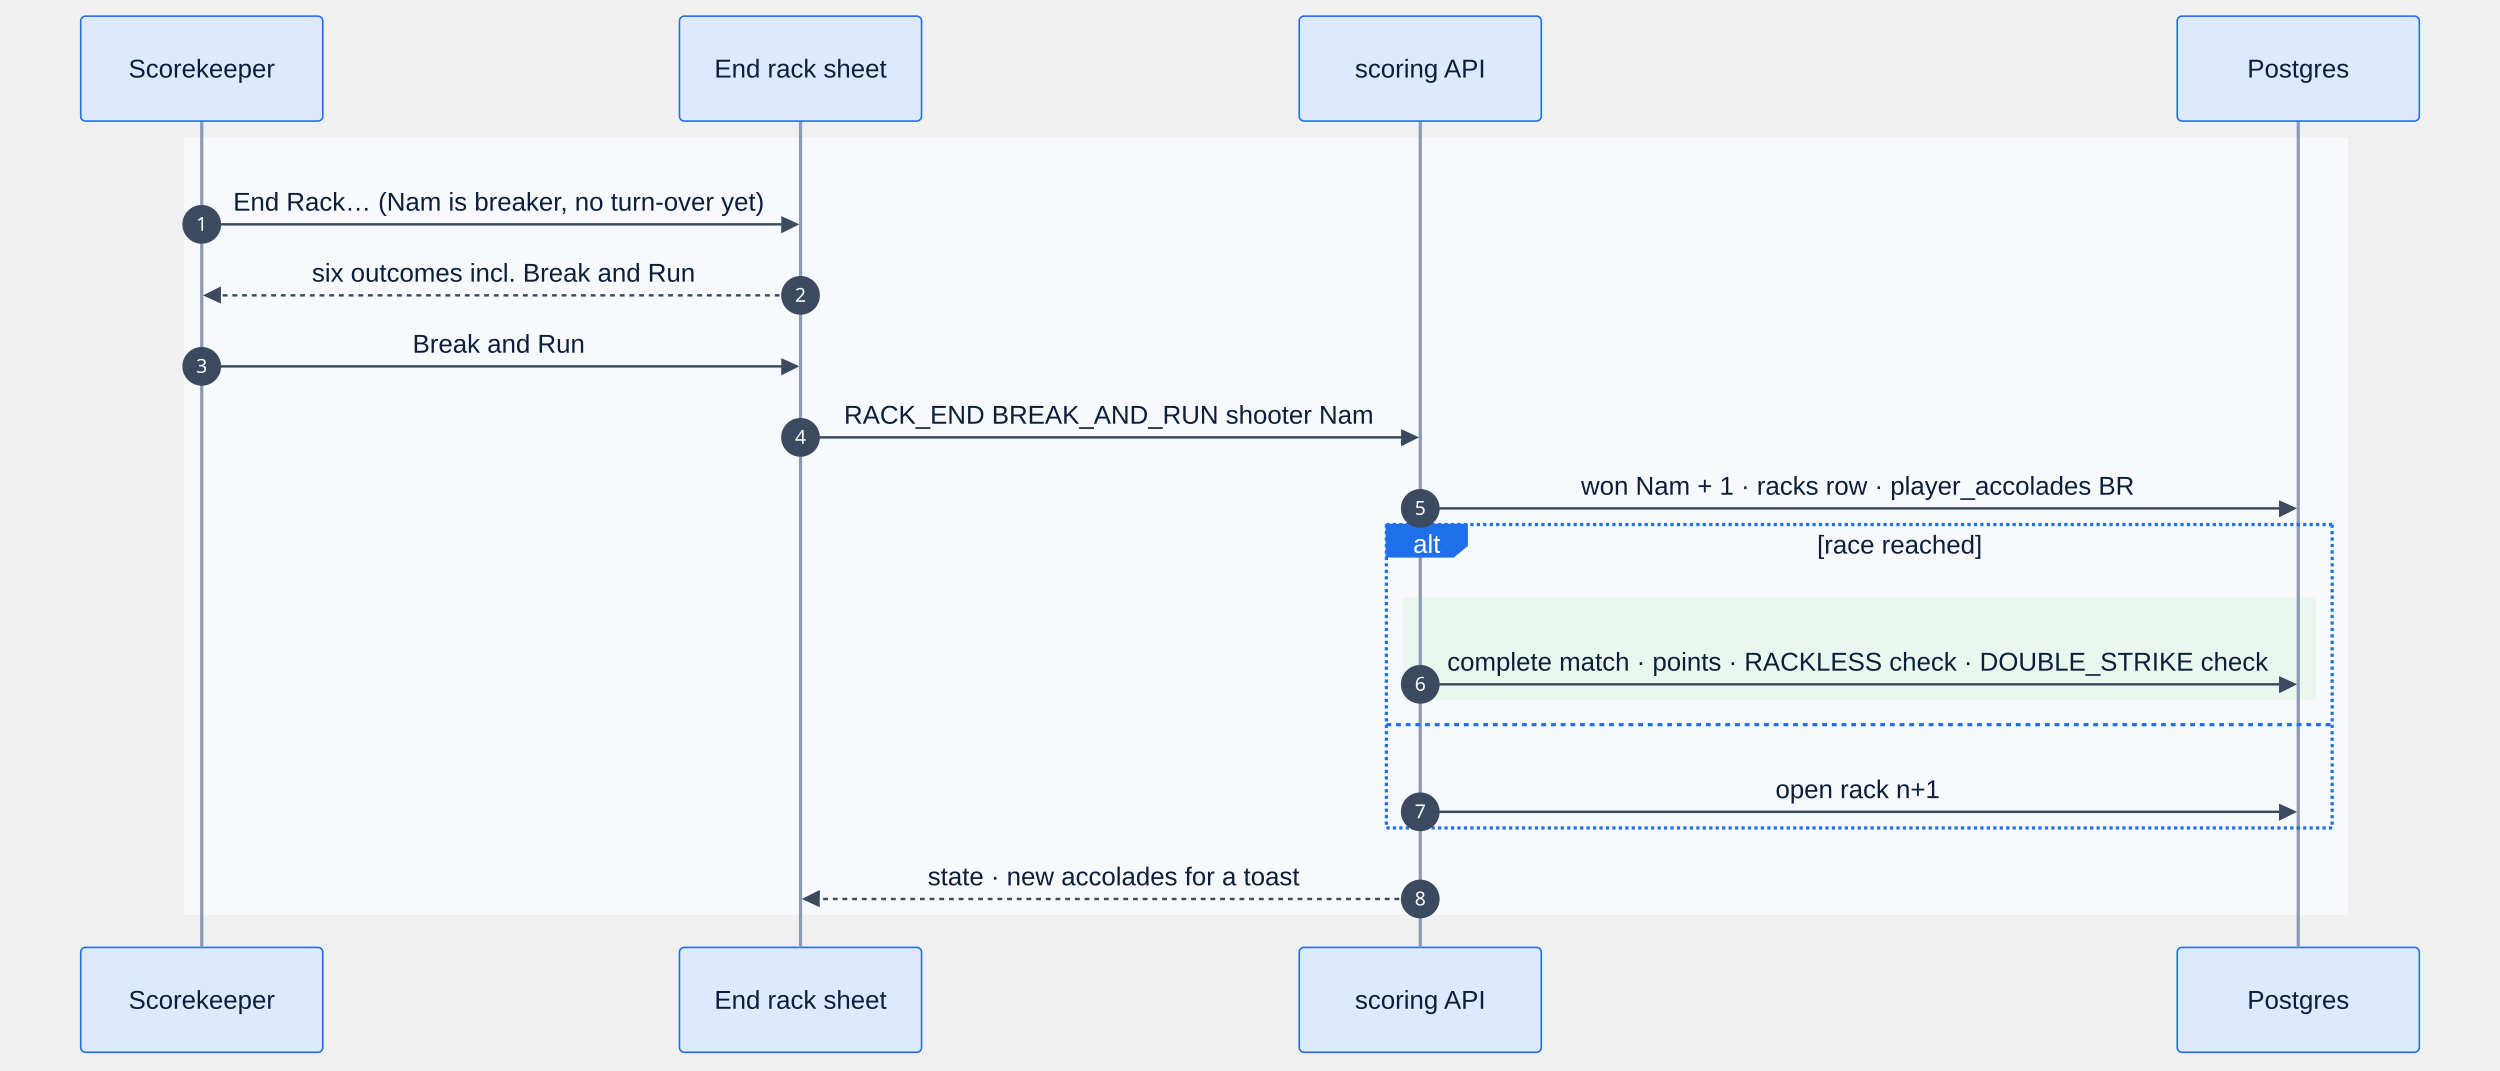
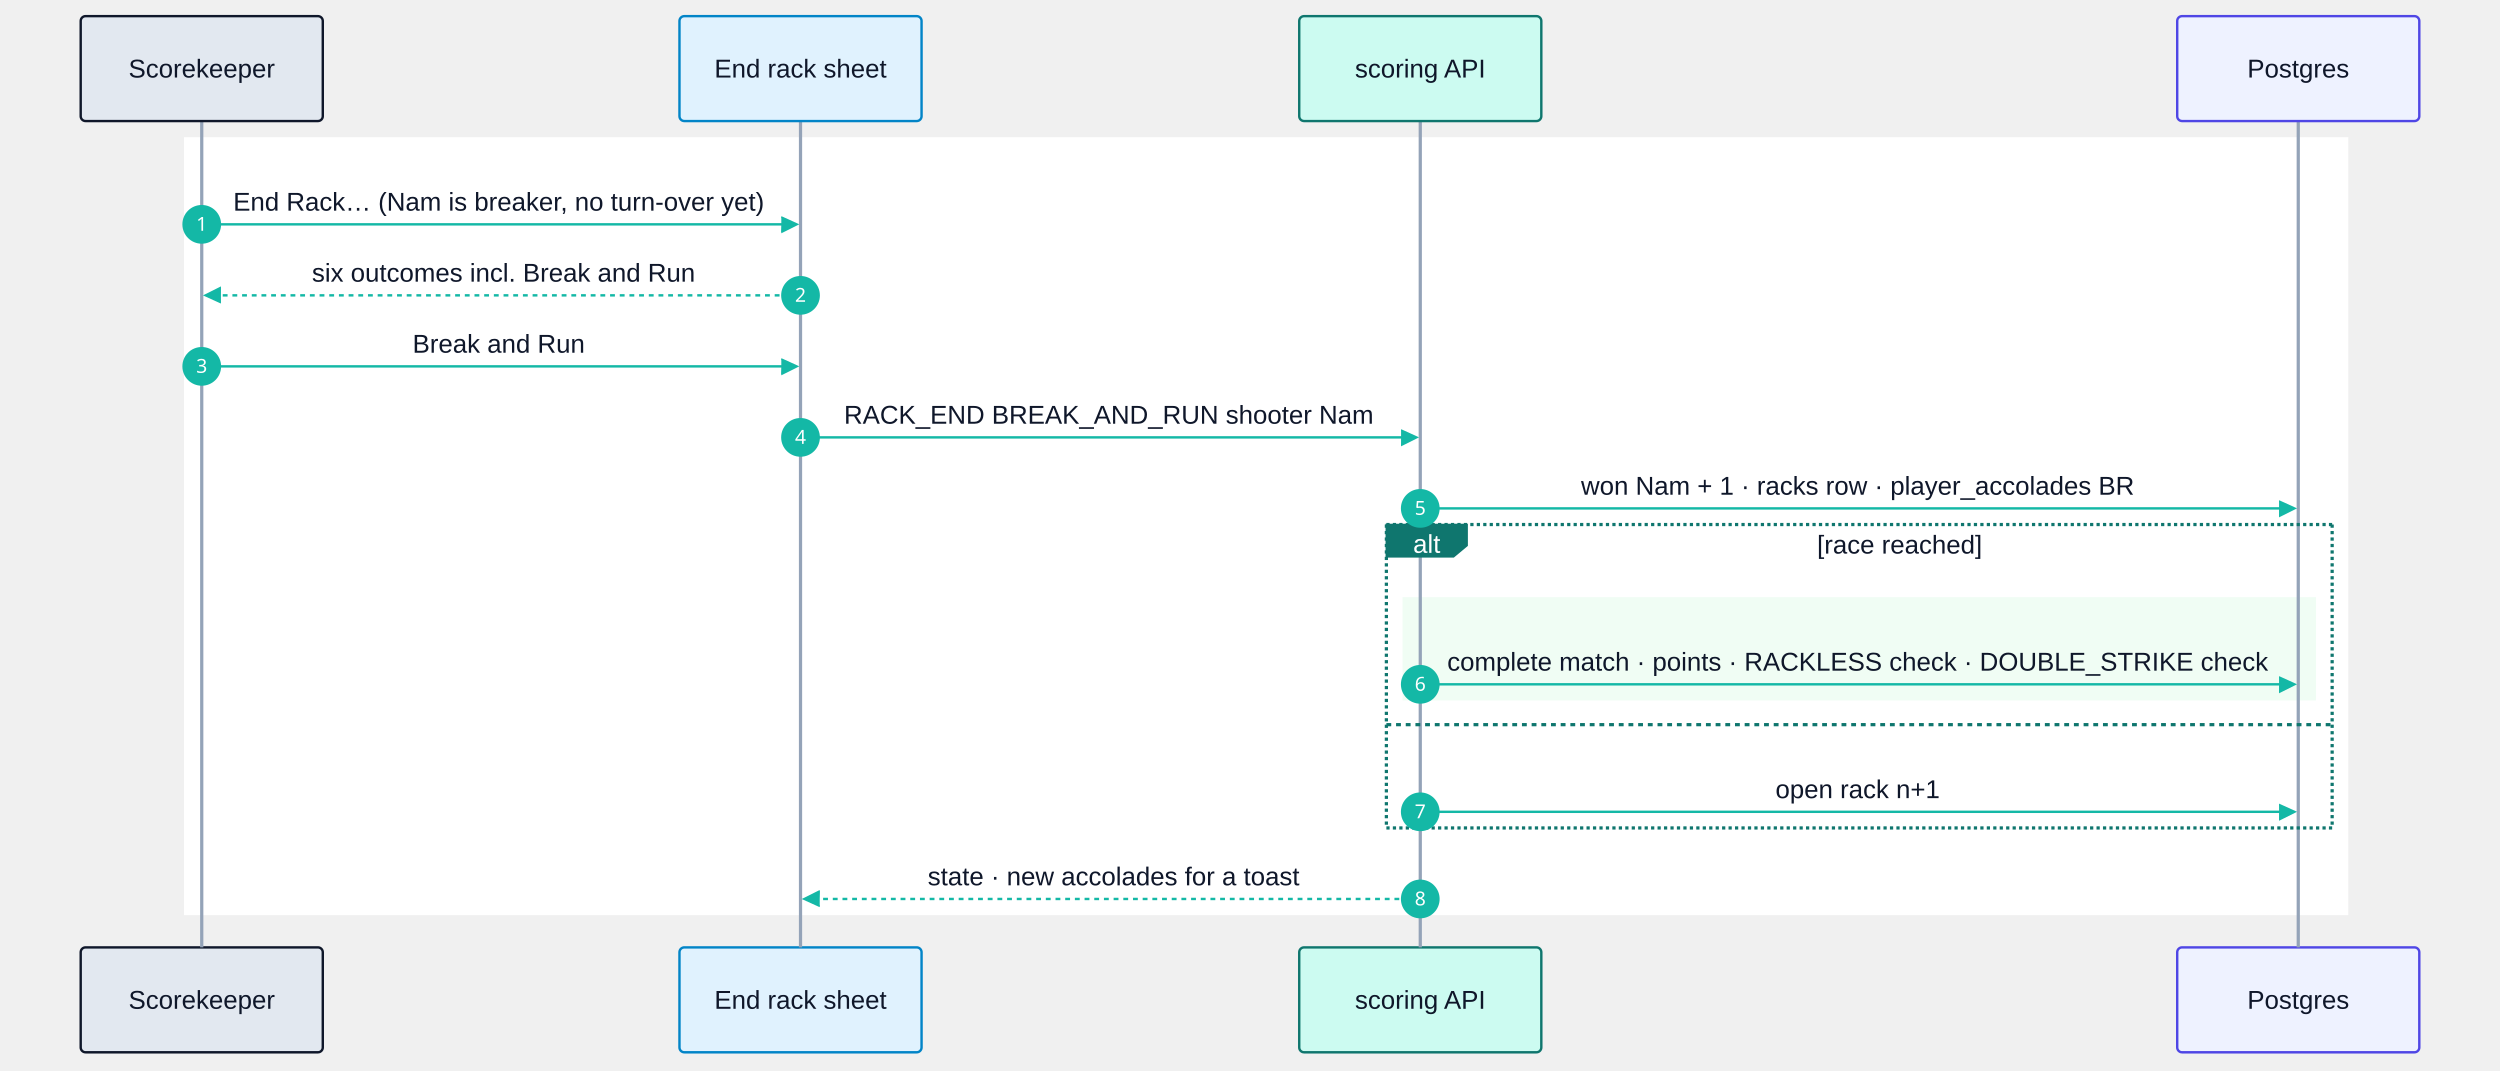
- <svg xmlns="http://www.w3.org/2000/svg" id="d-60c822d8" width="100%" style="max-width: 1549px; background-color: white;" viewBox="-50 -10 1549 663" role="graphics-document document" aria-roledescription="sequence">
-   <rect x="64" y="75" fill="rgb(247,249,252)" width="1341" height="482" class="rect" />
-   <rect x="819" y="360" fill="rgb(234,247,239)" width="566" height="64" class="rect" />
+ <svg xmlns="http://www.w3.org/2000/svg" id="d-2a0216c9" width="100%" style="max-width: 1549px; background-color: rgb(248, 250, 252);" viewBox="-50 -10 1549 663" role="graphics-document document" aria-roledescription="sequence">
+   <style>#d-2a0216c9 rect.actor[name='S']{fill:#E2E8F0 !important;stroke:#0F172A !important;stroke-width:1.5px} #d-2a0216c9 rect.actor[name='FE']{fill:#E0F2FE !important;stroke:#0284C7 !important;stroke-width:1.5px} #d-2a0216c9 rect.actor[name='API']{fill:#CCFBF1 !important;stroke:#0F766E !important;stroke-width:1.5px} #d-2a0216c9 rect.actor[name='DB']{fill:#EEF2FF !important;stroke:#4F46E5 !important;stroke-width:1.5px}</style>
+   <rect x="64" y="75" fill="rgb(255,255,255)" width="1341" height="482" class="rect" />
+   <rect x="819" y="360" fill="rgb(240,253,244)" width="566" height="64" class="rect" />
  <g>
    <rect x="1299" y="577" fill="#eaeaea" stroke="#666" width="150" height="65" name="DB" rx="3" ry="3" class="actor actor-bottom" />
    <text x="1374" y="609.5" dominant-baseline="central" alignment-baseline="central" class="actor actor-box" style="text-anchor: middle; font-size: 16px; font-weight: 400;">
      <tspan x="1374" dy="0">Postgres</tspan>
    </text>
  </g>
  <g>
    <rect x="755" y="577" fill="#eaeaea" stroke="#666" width="150" height="65" name="API" rx="3" ry="3" class="actor actor-bottom" />
    <text x="830" y="609.5" dominant-baseline="central" alignment-baseline="central" class="actor actor-box" style="text-anchor: middle; font-size: 16px; font-weight: 400;">
      <tspan x="830" dy="0">scoring API</tspan>
    </text>
  </g>
  <g>
    <rect x="371" y="577" fill="#eaeaea" stroke="#666" width="150" height="65" name="FE" rx="3" ry="3" class="actor actor-bottom" />
    <text x="446" y="609.5" dominant-baseline="central" alignment-baseline="central" class="actor actor-box" style="text-anchor: middle; font-size: 16px; font-weight: 400;">
      <tspan x="446" dy="0">End rack sheet</tspan>
    </text>
  </g>
  <g>
    <rect x="0" y="577" fill="#eaeaea" stroke="#666" width="150" height="65" name="S" rx="3" ry="3" class="actor actor-bottom" />
    <text x="75" y="609.5" dominant-baseline="central" alignment-baseline="central" class="actor actor-box" style="text-anchor: middle; font-size: 16px; font-weight: 400;">
      <tspan x="75" dy="0">Scorekeeper</tspan>
    </text>
  </g>
  <g>
    <line id="actor3" x1="1374" y1="65" x2="1374" y2="577" class="actor-line 200" stroke-width="0.5px" stroke="#999" name="DB" data-et="life-line" data-id="DB" />
    <g id="root-3" data-et="participant" data-type="participant" data-id="DB">
      <rect x="1299" y="0" fill="#eaeaea" stroke="#666" width="150" height="65" name="DB" rx="3" ry="3" class="actor actor-top" />
      <text x="1374" y="32.5" dominant-baseline="central" alignment-baseline="central" class="actor actor-box" style="text-anchor: middle; font-size: 16px; font-weight: 400;">
        <tspan x="1374" dy="0">Postgres</tspan>
      </text>
    </g>
  </g>
  <g>
    <line id="actor2" x1="830" y1="65" x2="830" y2="577" class="actor-line 200" stroke-width="0.5px" stroke="#999" name="API" data-et="life-line" data-id="API" />
    <g id="root-2" data-et="participant" data-type="participant" data-id="API">
      <rect x="755" y="0" fill="#eaeaea" stroke="#666" width="150" height="65" name="API" rx="3" ry="3" class="actor actor-top" />
      <text x="830" y="32.5" dominant-baseline="central" alignment-baseline="central" class="actor actor-box" style="text-anchor: middle; font-size: 16px; font-weight: 400;">
        <tspan x="830" dy="0">scoring API</tspan>
      </text>
    </g>
  </g>
  <g>
    <line id="actor1" x1="446" y1="65" x2="446" y2="577" class="actor-line 200" stroke-width="0.5px" stroke="#999" name="FE" data-et="life-line" data-id="FE" />
    <g id="root-1" data-et="participant" data-type="participant" data-id="FE">
      <rect x="371" y="0" fill="#eaeaea" stroke="#666" width="150" height="65" name="FE" rx="3" ry="3" class="actor actor-top" />
      <text x="446" y="32.5" dominant-baseline="central" alignment-baseline="central" class="actor actor-box" style="text-anchor: middle; font-size: 16px; font-weight: 400;">
        <tspan x="446" dy="0">End rack sheet</tspan>
      </text>
    </g>
  </g>
  <g>
    <line id="actor0" x1="75" y1="65" x2="75" y2="577" class="actor-line 200" stroke-width="0.5px" stroke="#999" name="S" data-et="life-line" data-id="S" />
    <g id="root-0" data-et="participant" data-type="participant" data-id="S">
      <rect x="0" y="0" fill="#eaeaea" stroke="#666" width="150" height="65" name="S" rx="3" ry="3" class="actor actor-top" />
      <text x="75" y="32.5" dominant-baseline="central" alignment-baseline="central" class="actor actor-box" style="text-anchor: middle; font-size: 16px; font-weight: 400;">
        <tspan x="75" dy="0">Scorekeeper</tspan>
      </text>
    </g>
  </g>
-   <style>#d-60c822d8{font-family:Arial;font-size:14px;fill:#0B1F3A;}@keyframes edge-animation-frame{from{stroke-dashoffset:0;}}@keyframes dash{to{stroke-dashoffset:0;}}#d-60c822d8 .edge-animation-slow{stroke-dasharray:9,5!important;stroke-dashoffset:900;animation:dash 50s linear infinite;stroke-linecap:round;}#d-60c822d8 .edge-animation-fast{stroke-dasharray:9,5!important;stroke-dashoffset:900;animation:dash 20s linear infinite;stroke-linecap:round;}#d-60c822d8 .error-icon{fill:#FFF6E5;}#d-60c822d8 .error-text{fill:#00091a;stroke:#00091a;}#d-60c822d8 .edge-thickness-normal{stroke-width:1px;}#d-60c822d8 .edge-thickness-thick{stroke-width:3.5px;}#d-60c822d8 .edge-pattern-solid{stroke-dasharray:0;}#d-60c822d8 .edge-thickness-invisible{stroke-width:0;fill:none;}#d-60c822d8 .edge-pattern-dashed{stroke-dasharray:3;}#d-60c822d8 .edge-pattern-dotted{stroke-dasharray:2;}#d-60c822d8 .marker{fill:#5B6B82;stroke:#5B6B82;}#d-60c822d8 .marker.cross{stroke:#5B6B82;}#d-60c822d8 svg{font-family:Arial;font-size:14px;}#d-60c822d8 p{margin:0;}#d-60c822d8 .actor{stroke:#1F6FEB;fill:#DCE9FF;stroke-width:1;}#d-60c822d8 rect.actor.outer-path[data-look="neo"]{filter:drop-shadow( 1px 2px 2px rgba(185,185,185,1));}#d-60c822d8 rect.note[data-look="neo"]{stroke:#E0A100;fill:#FFF6E5;filter:drop-shadow( 1px 2px 2px rgba(185,185,185,1));}#d-60c822d8 text.actor&gt;tspan{fill:#0B1F3A;stroke:none;}#d-60c822d8 .actor-line{stroke:#8A9BB3;}#d-60c822d8 .innerArc{stroke-width:1.5;stroke-dasharray:none;}#d-60c822d8 .messageLine0{stroke-width:1.5;stroke-dasharray:none;stroke:#3B4A5E;}#d-60c822d8 .messageLine1{stroke-width:1.5;stroke-dasharray:2,2;stroke:#3B4A5E;}#d-60c822d8 [id$="-arrowhead"] path{fill:#3B4A5E;stroke:#3B4A5E;}#d-60c822d8 .sequenceNumber{fill:#FFFFFF;}#d-60c822d8 [id$="-sequencenumber"]{fill:#3B4A5E;}#d-60c822d8 [id$="-crosshead"] path{fill:#3B4A5E;stroke:#3B4A5E;}#d-60c822d8 .messageText{fill:#0B1F3A;stroke:none;}#d-60c822d8 .labelBox{stroke:#1F6FEB;fill:#1F6FEB;filter:none;}#d-60c822d8 .labelText,#d-60c822d8 .labelText&gt;tspan{fill:#FFFFFF;stroke:none;}#d-60c822d8 .loopText,#d-60c822d8 .loopText&gt;tspan{fill:#0B1F3A;stroke:none;}#d-60c822d8 .sectionTitle,#d-60c822d8 .sectionTitle&gt;tspan{fill:#0B1F3A;stroke:none;}#d-60c822d8 .loopLine{stroke-width:2px;stroke-dasharray:2,2;stroke:#1F6FEB;fill:#1F6FEB;}#d-60c822d8 .note{stroke:#E0A100;fill:#FFF6E5;}#d-60c822d8 .noteText,#d-60c822d8 .noteText&gt;tspan{fill:#3D2E00;stroke:none;font-weight:normal;}#d-60c822d8 .activation0{fill:#C7DBFF;stroke:#1F6FEB;}#d-60c822d8 .activation1{fill:#C7DBFF;stroke:#1F6FEB;}#d-60c822d8 .activation2{fill:#C7DBFF;stroke:#1F6FEB;}#d-60c822d8 .actorPopupMenu{position:absolute;}#d-60c822d8 .actorPopupMenuPanel{position:absolute;fill:#DCE9FF;box-shadow:0px 8px 16px 0px rgba(0,0,0,0.2);filter:drop-shadow(3px 5px 2px rgb(0 0 0 / 0.4));}#d-60c822d8 .actor-man circle,#d-60c822d8 line{fill:#DCE9FF;stroke-width:2px;}#d-60c822d8 g rect.rect{filter:drop-shadow( 1px 2px 2px rgba(185,185,185,1));stroke:#1F6FEB;}#d-60c822d8 .node .neo-node{stroke:#1F6FEB;}#d-60c822d8 [data-look="neo"].node rect,#d-60c822d8 [data-look="neo"].cluster rect,#d-60c822d8 [data-look="neo"].node polygon{stroke:url(#d-60c822d8-gradient);filter:drop-shadow( 1px 2px 2px rgba(185,185,185,1));}#d-60c822d8 [data-look="neo"].swimlane.cluster rect{filter:none;}#d-60c822d8 [data-look="neo"].node path{stroke:url(#d-60c822d8-gradient);stroke-width:1px;}#d-60c822d8 [data-look="neo"].node .outer-path{filter:drop-shadow( 1px 2px 2px rgba(185,185,185,1));}#d-60c822d8 [data-look="neo"].node .neo-line path{stroke:#1F6FEB;filter:none;}#d-60c822d8 [data-look="neo"].node circle{stroke:url(#d-60c822d8-gradient);filter:drop-shadow( 1px 2px 2px rgba(185,185,185,1));}#d-60c822d8 [data-look="neo"].node circle .state-start{fill:#000000;}#d-60c822d8 [data-look="neo"].icon-shape .icon{fill:url(#d-60c822d8-gradient);filter:drop-shadow( 1px 2px 2px rgba(185,185,185,1));}#d-60c822d8 [data-look="neo"].icon-shape .icon-neo path{stroke:url(#d-60c822d8-gradient);filter:drop-shadow( 1px 2px 2px rgba(185,185,185,1));}#d-60c822d8 :root{--mermaid-font-family:"trebuchet ms",verdana,arial,sans-serif;}</style>
+   <style>#d-2a0216c9{font-family:Arial;font-size:14px;fill:#0F172A;}@keyframes edge-animation-frame{from{stroke-dashoffset:0;}}@keyframes dash{to{stroke-dashoffset:0;}}#d-2a0216c9 .edge-animation-slow{stroke-dasharray:9,5!important;stroke-dashoffset:900;animation:dash 50s linear infinite;stroke-linecap:round;}#d-2a0216c9 .edge-animation-fast{stroke-dasharray:9,5!important;stroke-dashoffset:900;animation:dash 20s linear infinite;stroke-linecap:round;}#d-2a0216c9 .error-icon{fill:#F1F5F9;}#d-2a0216c9 .error-text{fill:#0e0a06;stroke:#0e0a06;}#d-2a0216c9 .edge-thickness-normal{stroke-width:1px;}#d-2a0216c9 .edge-thickness-thick{stroke-width:3.5px;}#d-2a0216c9 .edge-pattern-solid{stroke-dasharray:0;}#d-2a0216c9 .edge-thickness-invisible{stroke-width:0;fill:none;}#d-2a0216c9 .edge-pattern-dashed{stroke-dasharray:3;}#d-2a0216c9 .edge-pattern-dotted{stroke-dasharray:2;}#d-2a0216c9 .marker{fill:#14B8A6;stroke:#14B8A6;}#d-2a0216c9 .marker.cross{stroke:#14B8A6;}#d-2a0216c9 svg{font-family:Arial;font-size:14px;}#d-2a0216c9 p{margin:0;}#d-2a0216c9 .actor{stroke:#475569;fill:#F1F5F9;stroke-width:1;}#d-2a0216c9 rect.actor.outer-path[data-look="neo"]{filter:drop-shadow( 1px 2px 2px rgba(185,185,185,1));}#d-2a0216c9 rect.note[data-look="neo"]{stroke:#14B8A6;fill:#FFFFFF;filter:drop-shadow( 1px 2px 2px rgba(185,185,185,1));}#d-2a0216c9 text.actor&gt;tspan{fill:#0F172A;stroke:none;}#d-2a0216c9 .actor-line{stroke:#94A3B8;}#d-2a0216c9 .innerArc{stroke-width:1.5;stroke-dasharray:none;}#d-2a0216c9 .messageLine0{stroke-width:1.5;stroke-dasharray:none;stroke:#14B8A6;}#d-2a0216c9 .messageLine1{stroke-width:1.5;stroke-dasharray:2,2;stroke:#14B8A6;}#d-2a0216c9 [id$="-arrowhead"] path{fill:#14B8A6;stroke:#14B8A6;}#d-2a0216c9 .sequenceNumber{fill:#FFFFFF;}#d-2a0216c9 [id$="-sequencenumber"]{fill:#14B8A6;}#d-2a0216c9 [id$="-crosshead"] path{fill:#14B8A6;stroke:#14B8A6;}#d-2a0216c9 .messageText{fill:#0F172A;stroke:none;}#d-2a0216c9 .labelBox{stroke:#0F766E;fill:#0F766E;filter:none;}#d-2a0216c9 .labelText,#d-2a0216c9 .labelText&gt;tspan{fill:#FFFFFF;stroke:none;}#d-2a0216c9 .loopText,#d-2a0216c9 .loopText&gt;tspan{fill:#0F172A;stroke:none;}#d-2a0216c9 .sectionTitle,#d-2a0216c9 .sectionTitle&gt;tspan{fill:#0F172A;stroke:none;}#d-2a0216c9 .loopLine{stroke-width:2px;stroke-dasharray:2,2;stroke:#0F766E;fill:#0F766E;}#d-2a0216c9 .note{stroke:#14B8A6;fill:#FFFFFF;}#d-2a0216c9 .noteText,#d-2a0216c9 .noteText&gt;tspan{fill:#0F172A;stroke:none;font-weight:normal;}#d-2a0216c9 .activation0{fill:#CCFBF1;stroke:#0F766E;}#d-2a0216c9 .activation1{fill:#CCFBF1;stroke:#0F766E;}#d-2a0216c9 .activation2{fill:#CCFBF1;stroke:#0F766E;}#d-2a0216c9 .actorPopupMenu{position:absolute;}#d-2a0216c9 .actorPopupMenuPanel{position:absolute;fill:#F1F5F9;box-shadow:0px 8px 16px 0px rgba(0,0,0,0.2);filter:drop-shadow(3px 5px 2px rgb(0 0 0 / 0.4));}#d-2a0216c9 .actor-man circle,#d-2a0216c9 line{fill:#F1F5F9;stroke-width:2px;}#d-2a0216c9 g rect.rect{filter:drop-shadow( 1px 2px 2px rgba(185,185,185,1));stroke:#475569;}#d-2a0216c9 .node .neo-node{stroke:#475569;}#d-2a0216c9 [data-look="neo"].node rect,#d-2a0216c9 [data-look="neo"].cluster rect,#d-2a0216c9 [data-look="neo"].node polygon{stroke:url(#d-2a0216c9-gradient);filter:drop-shadow( 1px 2px 2px rgba(185,185,185,1));}#d-2a0216c9 [data-look="neo"].swimlane.cluster rect{filter:none;}#d-2a0216c9 [data-look="neo"].node path{stroke:url(#d-2a0216c9-gradient);stroke-width:1px;}#d-2a0216c9 [data-look="neo"].node .outer-path{filter:drop-shadow( 1px 2px 2px rgba(185,185,185,1));}#d-2a0216c9 [data-look="neo"].node .neo-line path{stroke:#475569;filter:none;}#d-2a0216c9 [data-look="neo"].node circle{stroke:url(#d-2a0216c9-gradient);filter:drop-shadow( 1px 2px 2px rgba(185,185,185,1));}#d-2a0216c9 [data-look="neo"].node circle .state-start{fill:#000000;}#d-2a0216c9 [data-look="neo"].icon-shape .icon{fill:url(#d-2a0216c9-gradient);filter:drop-shadow( 1px 2px 2px rgba(185,185,185,1));}#d-2a0216c9 [data-look="neo"].icon-shape .icon-neo path{stroke:url(#d-2a0216c9-gradient);filter:drop-shadow( 1px 2px 2px rgba(185,185,185,1));}#d-2a0216c9 :root{--mermaid-font-family:"trebuchet ms",verdana,arial,sans-serif;}</style>
  <g />
  <defs>
-     <symbol id="d-60c822d8-computer" width="24" height="24">
+     <symbol id="d-2a0216c9-computer" width="24" height="24">
      <path transform="scale(.5)" d="M2 2v13h20v-13h-20zm18 11h-16v-9h16v9zm-10.228 6l.466-1h3.524l.467 1h-4.457zm14.228 3h-24l2-6h2.104l-1.33 4h18.45l-1.297-4h2.073l2 6zm-5-10h-14v-7h14v7z" />
    </symbol>
  </defs>
  <defs>
-     <symbol id="d-60c822d8-database" fill-rule="evenodd" clip-rule="evenodd">
+     <symbol id="d-2a0216c9-database" fill-rule="evenodd" clip-rule="evenodd">
      <path transform="scale(.5)" d="M12.258.001l.256.004.255.005.253.008.251.01.249.012.247.015.246.016.242.019.241.02.239.023.236.024.233.027.231.028.229.031.225.032.223.034.22.036.217.038.214.04.211.041.208.043.205.045.201.046.198.048.194.05.191.051.187.053.183.054.18.056.175.057.172.059.168.06.163.061.16.063.155.064.15.066.074.033.073.033.071.034.07.034.069.035.068.035.067.035.066.035.064.036.064.036.062.036.06.036.06.037.058.037.058.037.055.038.055.038.053.038.052.038.051.039.05.039.048.039.047.039.045.04.044.04.043.04.041.04.04.041.039.041.037.041.036.041.034.041.033.042.032.042.03.042.029.042.027.042.026.043.024.043.023.043.021.043.02.043.018.044.017.043.015.044.013.044.012.044.011.045.009.044.007.045.006.045.004.045.002.045.001.045v17l-.001.045-.002.045-.004.045-.006.045-.007.045-.009.044-.011.045-.012.044-.013.044-.015.044-.017.043-.018.044-.02.043-.021.043-.023.043-.024.043-.026.043-.027.042-.029.042-.03.042-.032.042-.033.042-.034.041-.036.041-.037.041-.039.041-.04.041-.041.04-.043.04-.044.04-.045.04-.047.039-.048.039-.05.039-.051.039-.052.038-.053.038-.055.038-.055.038-.058.037-.058.037-.06.037-.06.036-.062.036-.064.036-.064.036-.066.035-.067.035-.068.035-.069.035-.07.034-.071.034-.073.033-.074.033-.15.066-.155.064-.16.063-.163.061-.168.06-.172.059-.175.057-.18.056-.183.054-.187.053-.191.051-.194.05-.198.048-.201.046-.205.045-.208.043-.211.041-.214.04-.217.038-.22.036-.223.034-.225.032-.229.031-.231.028-.233.027-.236.024-.239.023-.241.02-.242.019-.246.016-.247.015-.249.012-.251.01-.253.008-.255.005-.256.004-.258.001-.258-.001-.256-.004-.255-.005-.253-.008-.251-.01-.249-.012-.247-.015-.245-.016-.243-.019-.241-.02-.238-.023-.236-.024-.234-.027-.231-.028-.228-.031-.226-.032-.223-.034-.22-.036-.217-.038-.214-.04-.211-.041-.208-.043-.204-.045-.201-.046-.198-.048-.195-.05-.19-.051-.187-.053-.184-.054-.179-.056-.176-.057-.172-.059-.167-.06-.164-.061-.159-.063-.155-.064-.151-.066-.074-.033-.072-.033-.072-.034-.07-.034-.069-.035-.068-.035-.067-.035-.066-.035-.064-.036-.063-.036-.062-.036-.061-.036-.06-.037-.058-.037-.057-.037-.056-.038-.055-.038-.053-.038-.052-.038-.051-.039-.049-.039-.049-.039-.046-.039-.046-.04-.044-.04-.043-.04-.041-.04-.04-.041-.039-.041-.037-.041-.036-.041-.034-.041-.033-.042-.032-.042-.03-.042-.029-.042-.027-.042-.026-.043-.024-.043-.023-.043-.021-.043-.02-.043-.018-.044-.017-.043-.015-.044-.013-.044-.012-.044-.011-.045-.009-.044-.007-.045-.006-.045-.004-.045-.002-.045-.001-.045v-17l.001-.045.002-.045.004-.045.006-.045.007-.045.009-.044.011-.045.012-.044.013-.044.015-.044.017-.043.018-.044.02-.043.021-.043.023-.043.024-.043.026-.043.027-.042.029-.042.03-.042.032-.042.033-.042.034-.041.036-.041.037-.041.039-.041.04-.041.041-.04.043-.04.044-.04.046-.04.046-.039.049-.039.049-.039.051-.039.052-.038.053-.038.055-.038.056-.038.057-.037.058-.037.06-.037.061-.036.062-.036.063-.036.064-.036.066-.035.067-.035.068-.035.069-.035.07-.034.072-.034.072-.033.074-.033.151-.066.155-.064.159-.063.164-.061.167-.06.172-.059.176-.057.179-.056.184-.054.187-.053.19-.051.195-.05.198-.048.201-.046.204-.045.208-.043.211-.041.214-.04.217-.038.22-.036.223-.034.226-.032.228-.031.231-.028.234-.027.236-.024.238-.023.241-.02.243-.019.245-.016.247-.015.249-.012.251-.01.253-.008.255-.005.256-.004.258-.001.258.001zm-9.258 20.499v.01l.001.021.003.021.004.022.005.021.006.022.007.022.009.023.01.022.011.023.012.023.013.023.015.023.016.024.017.023.018.024.019.024.021.024.022.025.023.024.024.025.052.049.056.05.061.051.066.051.07.051.075.051.079.052.084.052.088.052.092.052.097.052.102.051.105.052.11.052.114.051.119.051.123.051.127.05.131.05.135.05.139.048.144.049.147.047.152.047.155.047.16.045.163.045.167.043.171.043.176.041.178.041.183.039.187.039.19.037.194.035.197.035.202.033.204.031.209.03.212.029.216.027.219.025.222.024.226.021.23.02.233.018.236.016.24.015.243.012.246.01.249.008.253.005.256.004.259.001.26-.001.257-.004.254-.005.25-.008.247-.011.244-.012.241-.014.237-.016.233-.018.231-.021.226-.021.224-.024.22-.026.216-.027.212-.028.21-.031.205-.031.202-.034.198-.034.194-.036.191-.037.187-.039.183-.04.179-.04.175-.042.172-.043.168-.044.163-.045.16-.046.155-.046.152-.047.148-.048.143-.049.139-.049.136-.05.131-.05.126-.05.123-.051.118-.052.114-.051.11-.052.106-.052.101-.052.096-.052.092-.052.088-.053.083-.051.079-.052.074-.052.07-.051.065-.051.06-.051.056-.05.051-.05.023-.024.023-.025.021-.024.02-.024.019-.024.018-.024.017-.024.015-.023.014-.024.013-.023.012-.023.01-.023.01-.022.008-.022.006-.022.006-.022.004-.022.004-.021.001-.021.001-.021v-4.127l-.077.055-.08.053-.083.054-.085.053-.087.052-.09.052-.093.051-.095.05-.097.05-.1.049-.102.049-.105.048-.106.047-.109.047-.111.046-.114.045-.115.045-.118.044-.12.043-.122.042-.124.042-.126.041-.128.04-.13.04-.132.038-.134.038-.135.037-.138.037-.139.035-.142.035-.143.034-.144.033-.147.032-.148.031-.15.03-.151.03-.153.029-.154.027-.156.027-.158.026-.159.025-.161.024-.162.023-.163.022-.165.021-.166.02-.167.019-.169.018-.169.017-.171.016-.173.015-.173.014-.175.013-.175.012-.177.011-.178.01-.179.008-.179.008-.181.006-.182.005-.182.004-.184.003-.184.002h-.37l-.184-.002-.184-.003-.182-.004-.182-.005-.181-.006-.179-.008-.179-.008-.178-.01-.176-.011-.176-.012-.175-.013-.173-.014-.172-.015-.171-.016-.17-.017-.169-.018-.167-.019-.166-.02-.165-.021-.163-.022-.162-.023-.161-.024-.159-.025-.157-.026-.156-.027-.155-.027-.153-.029-.151-.03-.15-.03-.148-.031-.146-.032-.145-.033-.143-.034-.141-.035-.14-.035-.137-.037-.136-.037-.134-.038-.132-.038-.13-.04-.128-.04-.126-.041-.124-.042-.122-.042-.12-.044-.117-.043-.116-.045-.113-.045-.112-.046-.109-.047-.106-.047-.105-.048-.102-.049-.1-.049-.097-.05-.095-.05-.093-.052-.09-.051-.087-.052-.085-.053-.083-.054-.08-.054-.077-.054v4.127zm0-5.654v.011l.001.021.003.021.004.021.005.022.006.022.007.022.009.022.01.022.011.023.012.023.013.023.015.024.016.023.017.024.018.024.019.024.021.024.022.024.023.025.024.024.052.05.056.05.061.05.066.051.07.051.075.052.079.051.084.052.088.052.092.052.097.052.102.052.105.052.11.051.114.051.119.052.123.05.127.051.131.05.135.049.139.049.144.048.147.048.152.047.155.046.16.045.163.045.167.044.171.042.176.042.178.04.183.04.187.038.19.037.194.036.197.034.202.033.204.032.209.03.212.028.216.027.219.025.222.024.226.022.23.02.233.018.236.016.24.014.243.012.246.01.249.008.253.006.256.003.259.001.26-.001.257-.003.254-.006.25-.008.247-.01.244-.012.241-.015.237-.016.233-.018.231-.02.226-.022.224-.024.22-.025.216-.027.212-.029.21-.03.205-.032.202-.033.198-.035.194-.036.191-.037.187-.039.183-.039.179-.041.175-.042.172-.043.168-.044.163-.045.16-.045.155-.047.152-.047.148-.048.143-.048.139-.05.136-.049.131-.05.126-.051.123-.051.118-.051.114-.052.11-.052.106-.052.101-.052.096-.052.092-.052.088-.052.083-.052.079-.052.074-.051.07-.052.065-.051.06-.05.056-.051.051-.049.023-.025.023-.024.021-.025.02-.024.019-.024.018-.024.017-.024.015-.023.014-.023.013-.024.012-.022.01-.023.01-.023.008-.022.006-.022.006-.022.004-.021.004-.022.001-.021.001-.021v-4.139l-.077.054-.08.054-.083.054-.085.052-.087.053-.09.051-.093.051-.095.051-.097.05-.1.049-.102.049-.105.048-.106.047-.109.047-.111.046-.114.045-.115.044-.118.044-.12.044-.122.042-.124.042-.126.041-.128.04-.13.039-.132.039-.134.038-.135.037-.138.036-.139.036-.142.035-.143.033-.144.033-.147.033-.148.031-.15.03-.151.03-.153.028-.154.028-.156.027-.158.026-.159.025-.161.024-.162.023-.163.022-.165.021-.166.02-.167.019-.169.018-.169.017-.171.016-.173.015-.173.014-.175.013-.175.012-.177.011-.178.009-.179.009-.179.007-.181.007-.182.005-.182.004-.184.003-.184.002h-.37l-.184-.002-.184-.003-.182-.004-.182-.005-.181-.007-.179-.007-.179-.009-.178-.009-.176-.011-.176-.012-.175-.013-.173-.014-.172-.015-.171-.016-.17-.017-.169-.018-.167-.019-.166-.02-.165-.021-.163-.022-.162-.023-.161-.024-.159-.025-.157-.026-.156-.027-.155-.028-.153-.028-.151-.03-.15-.03-.148-.031-.146-.033-.145-.033-.143-.033-.141-.035-.14-.036-.137-.036-.136-.037-.134-.038-.132-.039-.13-.039-.128-.04-.126-.041-.124-.042-.122-.043-.12-.043-.117-.044-.116-.044-.113-.046-.112-.046-.109-.046-.106-.047-.105-.048-.102-.049-.1-.049-.097-.05-.095-.051-.093-.051-.09-.051-.087-.053-.085-.052-.083-.054-.08-.054-.077-.054v4.139zm0-5.666v.011l.001.02.003.022.004.021.005.022.006.021.007.022.009.023.01.022.011.023.012.023.013.023.015.023.016.024.017.024.018.023.019.024.021.025.022.024.023.024.024.025.052.05.056.05.061.05.066.051.07.051.075.052.079.051.084.052.088.052.092.052.097.052.102.052.105.051.11.052.114.051.119.051.123.051.127.05.131.05.135.05.139.049.144.048.147.048.152.047.155.046.16.045.163.045.167.043.171.043.176.042.178.04.183.04.187.038.19.037.194.036.197.034.202.033.204.032.209.03.212.028.216.027.219.025.222.024.226.021.23.02.233.018.236.017.24.014.243.012.246.01.249.008.253.006.256.003.259.001.26-.001.257-.003.254-.006.25-.008.247-.01.244-.013.241-.014.237-.016.233-.018.231-.02.226-.022.224-.024.22-.025.216-.027.212-.029.21-.03.205-.032.202-.033.198-.035.194-.036.191-.037.187-.039.183-.039.179-.041.175-.042.172-.043.168-.044.163-.045.16-.045.155-.047.152-.047.148-.048.143-.049.139-.049.136-.049.131-.051.126-.05.123-.051.118-.052.114-.051.11-.052.106-.052.101-.052.096-.052.092-.052.088-.052.083-.052.079-.052.074-.052.07-.051.065-.051.06-.051.056-.05.051-.049.023-.025.023-.025.021-.024.02-.024.019-.024.018-.024.017-.024.015-.023.014-.024.013-.023.012-.023.01-.022.01-.023.008-.022.006-.022.006-.022.004-.022.004-.021.001-.021.001-.021v-4.153l-.077.054-.08.054-.083.053-.085.053-.087.053-.09.051-.093.051-.095.051-.097.05-.1.049-.102.048-.105.048-.106.048-.109.046-.111.046-.114.046-.115.044-.118.044-.12.043-.122.043-.124.042-.126.041-.128.04-.13.039-.132.039-.134.038-.135.037-.138.036-.139.036-.142.034-.143.034-.144.033-.147.032-.148.032-.15.03-.151.03-.153.028-.154.028-.156.027-.158.026-.159.024-.161.024-.162.023-.163.023-.165.021-.166.02-.167.019-.169.018-.169.017-.171.016-.173.015-.173.014-.175.013-.175.012-.177.01-.178.01-.179.009-.179.007-.181.006-.182.006-.182.004-.184.003-.184.001-.185.001-.185-.001-.184-.001-.184-.003-.182-.004-.182-.006-.181-.006-.179-.007-.179-.009-.178-.01-.176-.01-.176-.012-.175-.013-.173-.014-.172-.015-.171-.016-.17-.017-.169-.018-.167-.019-.166-.02-.165-.021-.163-.023-.162-.023-.161-.024-.159-.024-.157-.026-.156-.027-.155-.028-.153-.028-.151-.03-.15-.03-.148-.032-.146-.032-.145-.033-.143-.034-.141-.034-.14-.036-.137-.036-.136-.037-.134-.038-.132-.039-.13-.039-.128-.041-.126-.041-.124-.041-.122-.043-.12-.043-.117-.044-.116-.044-.113-.046-.112-.046-.109-.046-.106-.048-.105-.048-.102-.048-.1-.05-.097-.049-.095-.051-.093-.051-.09-.052-.087-.052-.085-.053-.083-.053-.08-.054-.077-.054v4.153zm8.74-8.179l-.257.004-.254.005-.25.008-.247.011-.244.012-.241.014-.237.016-.233.018-.231.021-.226.022-.224.023-.22.026-.216.027-.212.028-.21.031-.205.032-.202.033-.198.034-.194.036-.191.038-.187.038-.183.04-.179.041-.175.042-.172.043-.168.043-.163.045-.16.046-.155.046-.152.048-.148.048-.143.048-.139.049-.136.05-.131.05-.126.051-.123.051-.118.051-.114.052-.11.052-.106.052-.101.052-.096.052-.092.052-.088.052-.083.052-.079.052-.074.051-.07.052-.065.051-.06.05-.056.05-.051.05-.023.025-.023.024-.021.024-.02.025-.019.024-.018.024-.017.023-.015.024-.014.023-.013.023-.012.023-.01.023-.01.022-.008.022-.006.023-.006.021-.004.022-.004.021-.001.021-.001.021.001.021.001.021.004.021.004.022.006.021.006.023.008.022.01.022.01.023.012.023.013.023.014.023.015.024.017.023.018.024.019.024.02.025.021.024.023.024.023.025.051.05.056.05.06.05.065.051.07.052.074.051.079.052.083.052.088.052.092.052.096.052.101.052.106.052.11.052.114.052.118.051.123.051.126.051.131.05.136.05.139.049.143.048.148.048.152.048.155.046.16.046.163.045.168.043.172.043.175.042.179.041.183.04.187.038.191.038.194.036.198.034.202.033.205.032.21.031.212.028.216.027.22.026.224.023.226.022.231.021.233.018.237.016.241.014.244.012.247.011.25.008.254.005.257.004.26.001.26-.001.257-.004.254-.005.25-.008.247-.011.244-.012.241-.014.237-.016.233-.018.231-.021.226-.022.224-.023.22-.026.216-.027.212-.028.21-.031.205-.032.202-.033.198-.034.194-.036.191-.038.187-.038.183-.04.179-.041.175-.042.172-.043.168-.043.163-.045.16-.046.155-.046.152-.048.148-.048.143-.048.139-.049.136-.05.131-.05.126-.051.123-.051.118-.051.114-.052.11-.052.106-.052.101-.052.096-.052.092-.052.088-.052.083-.052.079-.052.074-.051.07-.052.065-.051.06-.05.056-.05.051-.05.023-.025.023-.024.021-.024.02-.025.019-.024.018-.024.017-.023.015-.024.014-.023.013-.023.012-.023.01-.023.01-.022.008-.022.006-.023.006-.021.004-.022.004-.021.001-.021.001-.021-.001-.021-.001-.021-.004-.021-.004-.022-.006-.021-.006-.023-.008-.022-.01-.022-.01-.023-.012-.023-.013-.023-.014-.023-.015-.024-.017-.023-.018-.024-.019-.024-.02-.025-.021-.024-.023-.024-.023-.025-.051-.05-.056-.05-.06-.05-.065-.051-.07-.052-.074-.051-.079-.052-.083-.052-.088-.052-.092-.052-.096-.052-.101-.052-.106-.052-.11-.052-.114-.052-.118-.051-.123-.051-.126-.051-.131-.05-.136-.05-.139-.049-.143-.048-.148-.048-.152-.048-.155-.046-.16-.046-.163-.045-.168-.043-.172-.043-.175-.042-.179-.041-.183-.04-.187-.038-.191-.038-.194-.036-.198-.034-.202-.033-.205-.032-.21-.031-.212-.028-.216-.027-.22-.026-.224-.023-.226-.022-.231-.021-.233-.018-.237-.016-.241-.014-.244-.012-.247-.011-.25-.008-.254-.005-.257-.004-.26-.001-.26.001z" />
    </symbol>
  </defs>
  <defs>
-     <symbol id="d-60c822d8-clock" width="24" height="24">
+     <symbol id="d-2a0216c9-clock" width="24" height="24">
      <path transform="scale(.5)" d="M12 2c5.514 0 10 4.486 10 10s-4.486 10-10 10-10-4.486-10-10 4.486-10 10-10zm0-2c-6.627 0-12 5.373-12 12s5.373 12 12 12 12-5.373 12-12-5.373-12-12-12zm5.848 12.459c.202.038.202.333.001.372-1.907.361-6.045 1.111-6.547 1.111-.719 0-1.301-.582-1.301-1.301 0-.512.77-5.447 1.125-7.445.034-.192.312-.181.343.014l.985 6.238 5.394 1.011z" />
    </symbol>
  </defs>
  <defs>
-     <marker id="d-60c822d8-arrowhead" refX="7.9" refY="5" markerUnits="userSpaceOnUse" markerWidth="12" markerHeight="12" orient="auto-start-reverse">
+     <marker id="d-2a0216c9-arrowhead" refX="7.9" refY="5" markerUnits="userSpaceOnUse" markerWidth="12" markerHeight="12" orient="auto-start-reverse">
      <path d="M -1 0 L 10 5 L 0 10 z" />
    </marker>
  </defs>
  <defs>
-     <marker id="d-60c822d8-crosshead" markerWidth="15" markerHeight="8" orient="auto" refX="4" refY="4.5">
+     <marker id="d-2a0216c9-crosshead" markerWidth="15" markerHeight="8" orient="auto" refX="4" refY="4.5">
      <path fill="none" stroke="#000000" stroke-width="1pt" d="M 1,2 L 6,7 M 6,2 L 1,7" style="stroke-dasharray: 0, 0;" />
    </marker>
  </defs>
  <defs>
-     <marker id="d-60c822d8-filled-head" refX="15.5" refY="7" markerWidth="20" markerHeight="28" orient="auto">
+     <marker id="d-2a0216c9-filled-head" refX="15.5" refY="7" markerWidth="20" markerHeight="28" orient="auto">
      <path d="M 18,7 L9,13 L14,7 L9,1 Z" />
    </marker>
  </defs>
  <defs>
-     <marker id="d-60c822d8-sequencenumber" refX="15" refY="15" markerWidth="60" markerHeight="40" orient="auto">
+     <marker id="d-2a0216c9-sequencenumber" refX="15" refY="15" markerWidth="60" markerHeight="40" orient="auto">
      <circle cx="15" cy="15" r="6" />
    </marker>
  </defs>
  <defs>
-     <marker id="d-60c822d8-solidTopArrowHead" refX="7.9" refY="7.25" markerUnits="userSpaceOnUse" markerWidth="12" markerHeight="12" orient="auto-start-reverse">
+     <marker id="d-2a0216c9-solidTopArrowHead" refX="7.9" refY="7.25" markerUnits="userSpaceOnUse" markerWidth="12" markerHeight="12" orient="auto-start-reverse">
      <path d="M 0 0 L 10 8 L 0 8 z" />
    </marker>
  </defs>
  <defs>
-     <marker id="d-60c822d8-solidBottomArrowHead" refX="7.9" refY="0.75" markerUnits="userSpaceOnUse" markerWidth="12" markerHeight="12" orient="auto-start-reverse">
+     <marker id="d-2a0216c9-solidBottomArrowHead" refX="7.9" refY="0.75" markerUnits="userSpaceOnUse" markerWidth="12" markerHeight="12" orient="auto-start-reverse">
      <path d="M 0 0 L 10 0 L 0 8 z" />
    </marker>
  </defs>
  <defs>
-     <marker id="d-60c822d8-stickTopArrowHead" refX="7.5" refY="7" markerUnits="userSpaceOnUse" markerWidth="12" markerHeight="12" orient="auto-start-reverse">
+     <marker id="d-2a0216c9-stickTopArrowHead" refX="7.5" refY="7" markerUnits="userSpaceOnUse" markerWidth="12" markerHeight="12" orient="auto-start-reverse">
      <path d="M 0 0 L 7 7" stroke="black" stroke-width="1.5" fill="none" />
    </marker>
  </defs>
  <defs>
-     <marker id="d-60c822d8-stickBottomArrowHead" refX="7.5" refY="0" markerUnits="userSpaceOnUse" markerWidth="12" markerHeight="12" orient="auto-start-reverse">
+     <marker id="d-2a0216c9-stickBottomArrowHead" refX="7.5" refY="0" markerUnits="userSpaceOnUse" markerWidth="12" markerHeight="12" orient="auto-start-reverse">
      <path d="M 0 7 L 7 0" stroke="black" stroke-width="1.5" fill="none" />
    </marker>
  </defs>
  <g data-et="control-structure" data-id="i13">
    <line x1="809" y1="315" x2="1395" y2="315" class="loopLine" />
    <line x1="1395" y1="315" x2="1395" y2="503" class="loopLine" />
    <line x1="809" y1="503" x2="1395" y2="503" class="loopLine" />
    <line x1="809" y1="315" x2="809" y2="503" class="loopLine" />
    <line x1="809" y1="439" x2="1395" y2="439" class="loopLine" style="stroke-dasharray: 3, 3;" />
    <polygon points="809,315 859,315 859,328 850.6,335 809,335" class="labelBox" />
    <text x="834" y="328" text-anchor="middle" dominant-baseline="middle" alignment-baseline="middle" class="labelText" style="font-size: 16px; font-weight: 400;">alt</text>
    <text x="1127" y="333" text-anchor="middle" class="loopText" style="font-size: 16px; font-weight: 400;">
      <tspan x="1127">[race reached]</tspan>
    </text>
  </g>
  <text x="259" y="100" text-anchor="middle" dominant-baseline="middle" alignment-baseline="middle" class="messageText" dy="1em" style="font-size: 16px; font-weight: 400;">End Rack… (Nam is breaker, no turn-over yet)</text>
-   <line x1="82" y1="129" x2="442" y2="129" class="messageLine0" data-et="message" data-id="i2" data-from="S" data-to="FE" stroke-width="2" stroke="none" marker-end="url(#d-60c822d8-arrowhead)" style="fill: none;" />
-   <line x1="75" y1="129" x2="75" y2="129" stroke-width="0" marker-start="url(#d-60c822d8-sequencenumber)" />
+   <line x1="82" y1="129" x2="442" y2="129" class="messageLine0" data-et="message" data-id="i2" data-from="S" data-to="FE" stroke-width="2" stroke="none" marker-end="url(#d-2a0216c9-arrowhead)" style="fill: none;" />
+   <line x1="75" y1="129" x2="75" y2="129" stroke-width="0" marker-start="url(#d-2a0216c9-sequencenumber)" />
  <text x="75" y="133" font-family="sans-serif" font-size="12px" text-anchor="middle" class="sequenceNumber">1</text>
  <text x="262" y="144" text-anchor="middle" dominant-baseline="middle" alignment-baseline="middle" class="messageText" dy="1em" style="font-size: 16px; font-weight: 400;">six outcomes incl. Break and Run</text>
-   <line x1="451" y1="173" x2="79" y2="173" class="messageLine1" data-et="message" data-id="i3" data-from="FE" data-to="S" stroke-width="2" stroke="none" marker-end="url(#d-60c822d8-arrowhead)" style="stroke-dasharray: 3, 3; fill: none;" />
-   <line x1="446" y1="173" x2="446" y2="173" stroke-width="0" marker-start="url(#d-60c822d8-sequencenumber)" />
+   <line x1="451" y1="173" x2="79" y2="173" class="messageLine1" data-et="message" data-id="i3" data-from="FE" data-to="S" stroke-width="2" stroke="none" marker-end="url(#d-2a0216c9-arrowhead)" style="stroke-dasharray: 3, 3; fill: none;" />
+   <line x1="446" y1="173" x2="446" y2="173" stroke-width="0" marker-start="url(#d-2a0216c9-sequencenumber)" />
  <text x="446" y="177" font-family="sans-serif" font-size="12px" text-anchor="middle" class="sequenceNumber">2</text>
  <text x="259" y="188" text-anchor="middle" dominant-baseline="middle" alignment-baseline="middle" class="messageText" dy="1em" style="font-size: 16px; font-weight: 400;">Break and Run</text>
-   <line x1="82" y1="217" x2="442" y2="217" class="messageLine0" data-et="message" data-id="i4" data-from="S" data-to="FE" stroke-width="2" stroke="none" marker-end="url(#d-60c822d8-arrowhead)" style="fill: none;" />
-   <line x1="75" y1="217" x2="75" y2="217" stroke-width="0" marker-start="url(#d-60c822d8-sequencenumber)" />
+   <line x1="82" y1="217" x2="442" y2="217" class="messageLine0" data-et="message" data-id="i4" data-from="S" data-to="FE" stroke-width="2" stroke="none" marker-end="url(#d-2a0216c9-arrowhead)" style="fill: none;" />
+   <line x1="75" y1="217" x2="75" y2="217" stroke-width="0" marker-start="url(#d-2a0216c9-sequencenumber)" />
  <text x="75" y="221" font-family="sans-serif" font-size="12px" text-anchor="middle" class="sequenceNumber">3</text>
  <text x="637" y="232" text-anchor="middle" dominant-baseline="middle" alignment-baseline="middle" class="messageText" dy="1em" style="font-size: 16px; font-weight: 400;">RACK_END BREAK_AND_RUN shooter Nam</text>
-   <line x1="453" y1="261" x2="826" y2="261" class="messageLine0" data-et="message" data-id="i5" data-from="FE" data-to="API" stroke-width="2" stroke="none" marker-end="url(#d-60c822d8-arrowhead)" style="fill: none;" />
-   <line x1="446" y1="261" x2="446" y2="261" stroke-width="0" marker-start="url(#d-60c822d8-sequencenumber)" />
+   <line x1="453" y1="261" x2="826" y2="261" class="messageLine0" data-et="message" data-id="i5" data-from="FE" data-to="API" stroke-width="2" stroke="none" marker-end="url(#d-2a0216c9-arrowhead)" style="fill: none;" />
+   <line x1="446" y1="261" x2="446" y2="261" stroke-width="0" marker-start="url(#d-2a0216c9-sequencenumber)" />
  <text x="446" y="265" font-family="sans-serif" font-size="12px" text-anchor="middle" class="sequenceNumber">4</text>
  <text x="1101" y="276" text-anchor="middle" dominant-baseline="middle" alignment-baseline="middle" class="messageText" dy="1em" style="font-size: 16px; font-weight: 400;">won Nam + 1 · racks row · player_accolades BR</text>
-   <line x1="837" y1="305" x2="1370" y2="305" class="messageLine0" data-et="message" data-id="i6" data-from="API" data-to="DB" stroke-width="2" stroke="none" marker-end="url(#d-60c822d8-arrowhead)" style="fill: none;" />
-   <line x1="830" y1="305" x2="830" y2="305" stroke-width="0" marker-start="url(#d-60c822d8-sequencenumber)" />
+   <line x1="837" y1="305" x2="1370" y2="305" class="messageLine0" data-et="message" data-id="i6" data-from="API" data-to="DB" stroke-width="2" stroke="none" marker-end="url(#d-2a0216c9-arrowhead)" style="fill: none;" />
+   <line x1="830" y1="305" x2="830" y2="305" stroke-width="0" marker-start="url(#d-2a0216c9-sequencenumber)" />
  <text x="830" y="309" font-family="sans-serif" font-size="12px" text-anchor="middle" class="sequenceNumber">5</text>
  <text x="1101" y="385" text-anchor="middle" dominant-baseline="middle" alignment-baseline="middle" class="messageText" dy="1em" style="font-size: 16px; font-weight: 400;">complete match · points · RACKLESS check · DOUBLE_STRIKE check</text>
-   <line x1="837" y1="414" x2="1370" y2="414" class="messageLine0" data-et="message" data-id="i9" data-from="API" data-to="DB" stroke-width="2" stroke="none" marker-end="url(#d-60c822d8-arrowhead)" style="fill: none;" />
-   <line x1="830" y1="414" x2="830" y2="414" stroke-width="0" marker-start="url(#d-60c822d8-sequencenumber)" />
+   <line x1="837" y1="414" x2="1370" y2="414" class="messageLine0" data-et="message" data-id="i9" data-from="API" data-to="DB" stroke-width="2" stroke="none" marker-end="url(#d-2a0216c9-arrowhead)" style="fill: none;" />
+   <line x1="830" y1="414" x2="830" y2="414" stroke-width="0" marker-start="url(#d-2a0216c9-sequencenumber)" />
  <text x="830" y="418" font-family="sans-serif" font-size="12px" text-anchor="middle" class="sequenceNumber">6</text>
  <text x="1101" y="464" text-anchor="middle" dominant-baseline="middle" alignment-baseline="middle" class="messageText" dy="1em" style="font-size: 16px; font-weight: 400;">open rack n+1</text>
-   <line x1="837" y1="493" x2="1370" y2="493" class="messageLine0" data-et="message" data-id="i12" data-from="API" data-to="DB" stroke-width="2" stroke="none" marker-end="url(#d-60c822d8-arrowhead)" style="fill: none;" />
-   <line x1="830" y1="493" x2="830" y2="493" stroke-width="0" marker-start="url(#d-60c822d8-sequencenumber)" />
+   <line x1="837" y1="493" x2="1370" y2="493" class="messageLine0" data-et="message" data-id="i12" data-from="API" data-to="DB" stroke-width="2" stroke="none" marker-end="url(#d-2a0216c9-arrowhead)" style="fill: none;" />
+   <line x1="830" y1="493" x2="830" y2="493" stroke-width="0" marker-start="url(#d-2a0216c9-sequencenumber)" />
  <text x="830" y="497" font-family="sans-serif" font-size="12px" text-anchor="middle" class="sequenceNumber">7</text>
  <text x="640" y="518" text-anchor="middle" dominant-baseline="middle" alignment-baseline="middle" class="messageText" dy="1em" style="font-size: 16px; font-weight: 400;">state · new accolades for a toast</text>
-   <line x1="835" y1="547" x2="450" y2="547" class="messageLine1" data-et="message" data-id="i14" data-from="API" data-to="FE" stroke-width="2" stroke="none" marker-end="url(#d-60c822d8-arrowhead)" style="stroke-dasharray: 3, 3; fill: none;" />
-   <line x1="830" y1="547" x2="830" y2="547" stroke-width="0" marker-start="url(#d-60c822d8-sequencenumber)" />
+   <line x1="835" y1="547" x2="450" y2="547" class="messageLine1" data-et="message" data-id="i14" data-from="API" data-to="FE" stroke-width="2" stroke="none" marker-end="url(#d-2a0216c9-arrowhead)" style="stroke-dasharray: 3, 3; fill: none;" />
+   <line x1="830" y1="547" x2="830" y2="547" stroke-width="0" marker-start="url(#d-2a0216c9-sequencenumber)" />
  <text x="830" y="551" font-family="sans-serif" font-size="12px" text-anchor="middle" class="sequenceNumber">8</text>
</svg>
